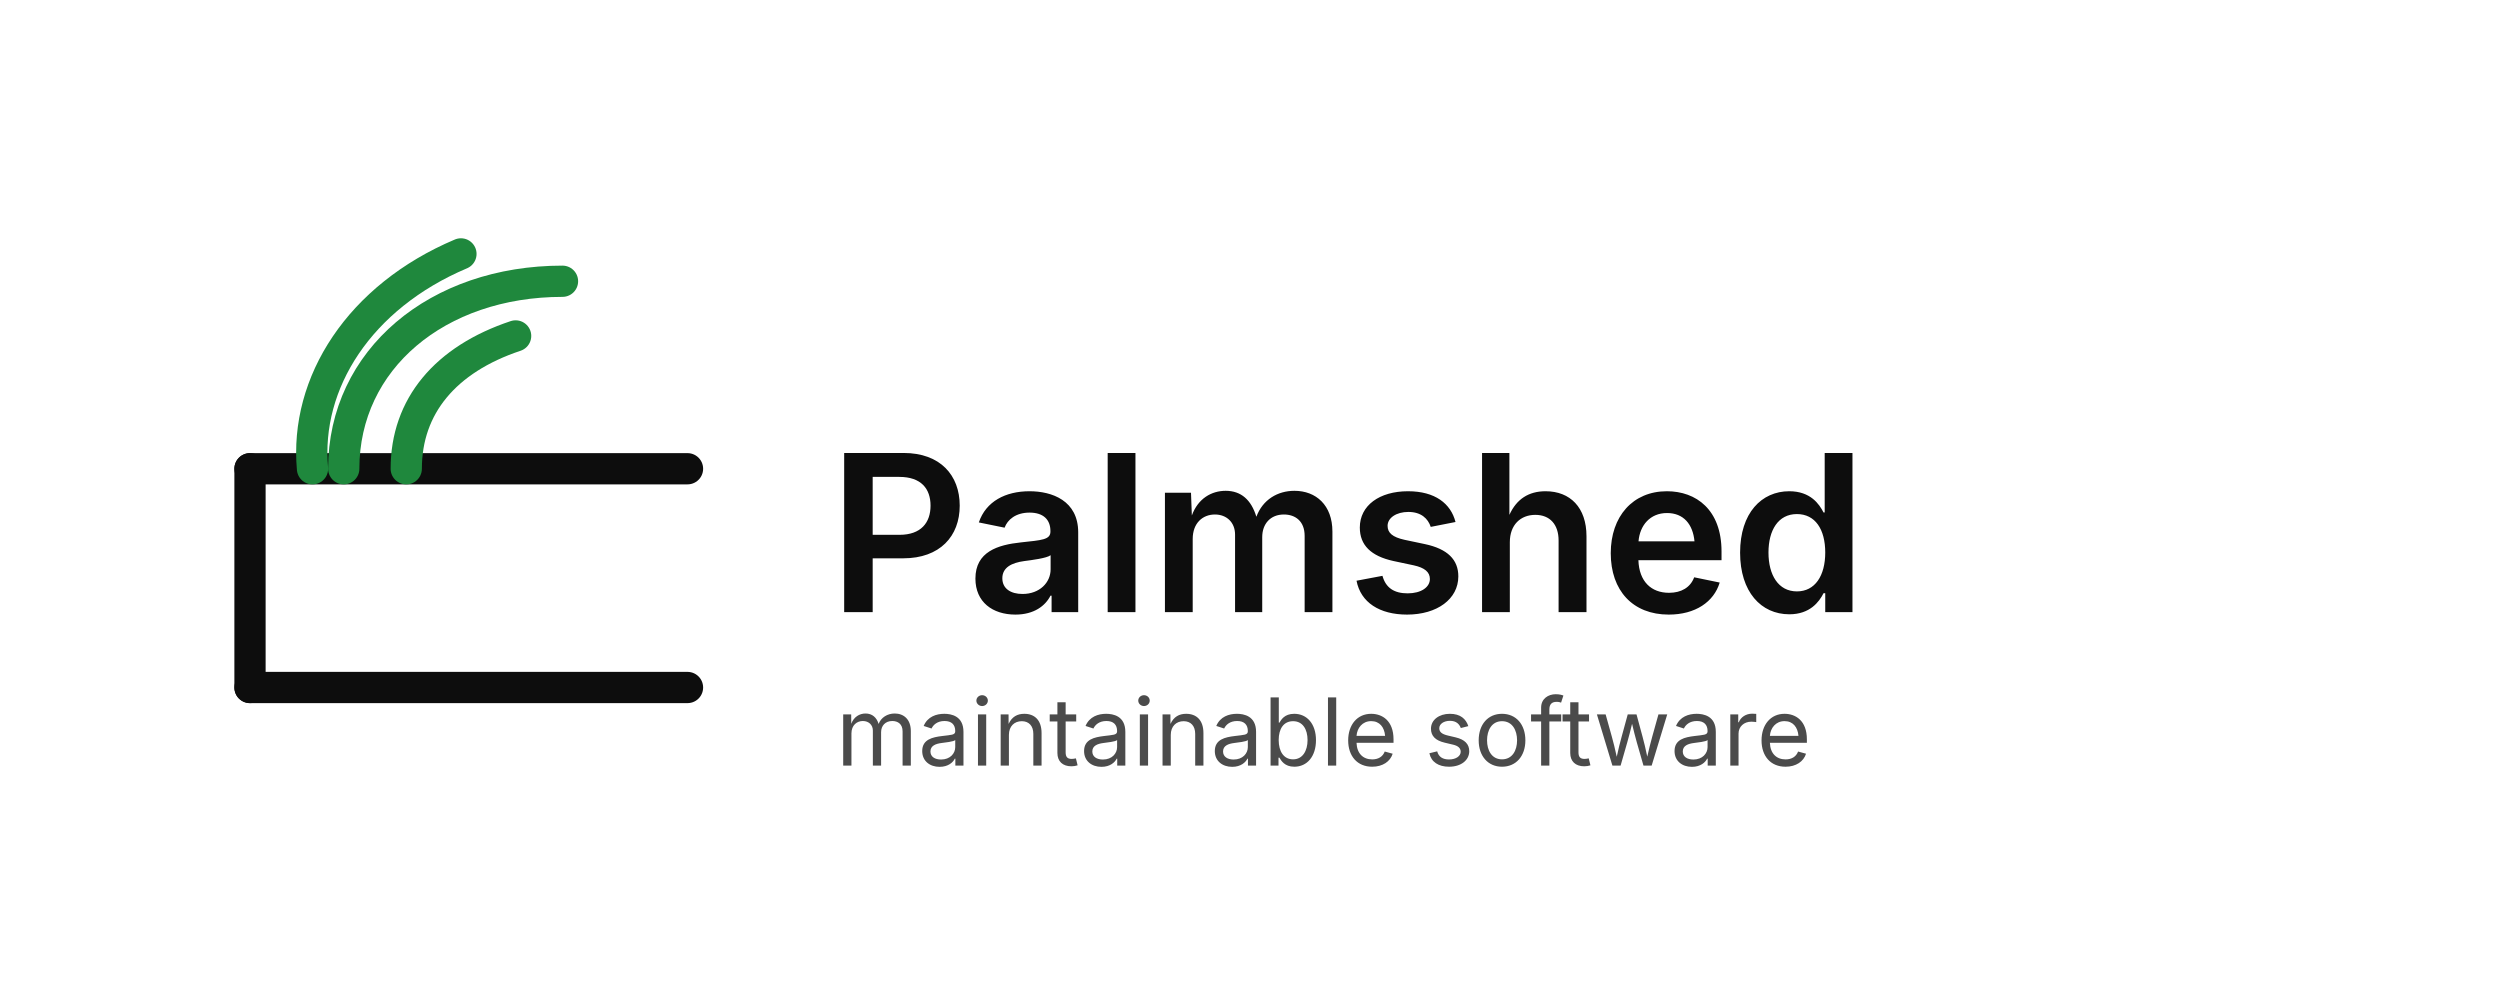
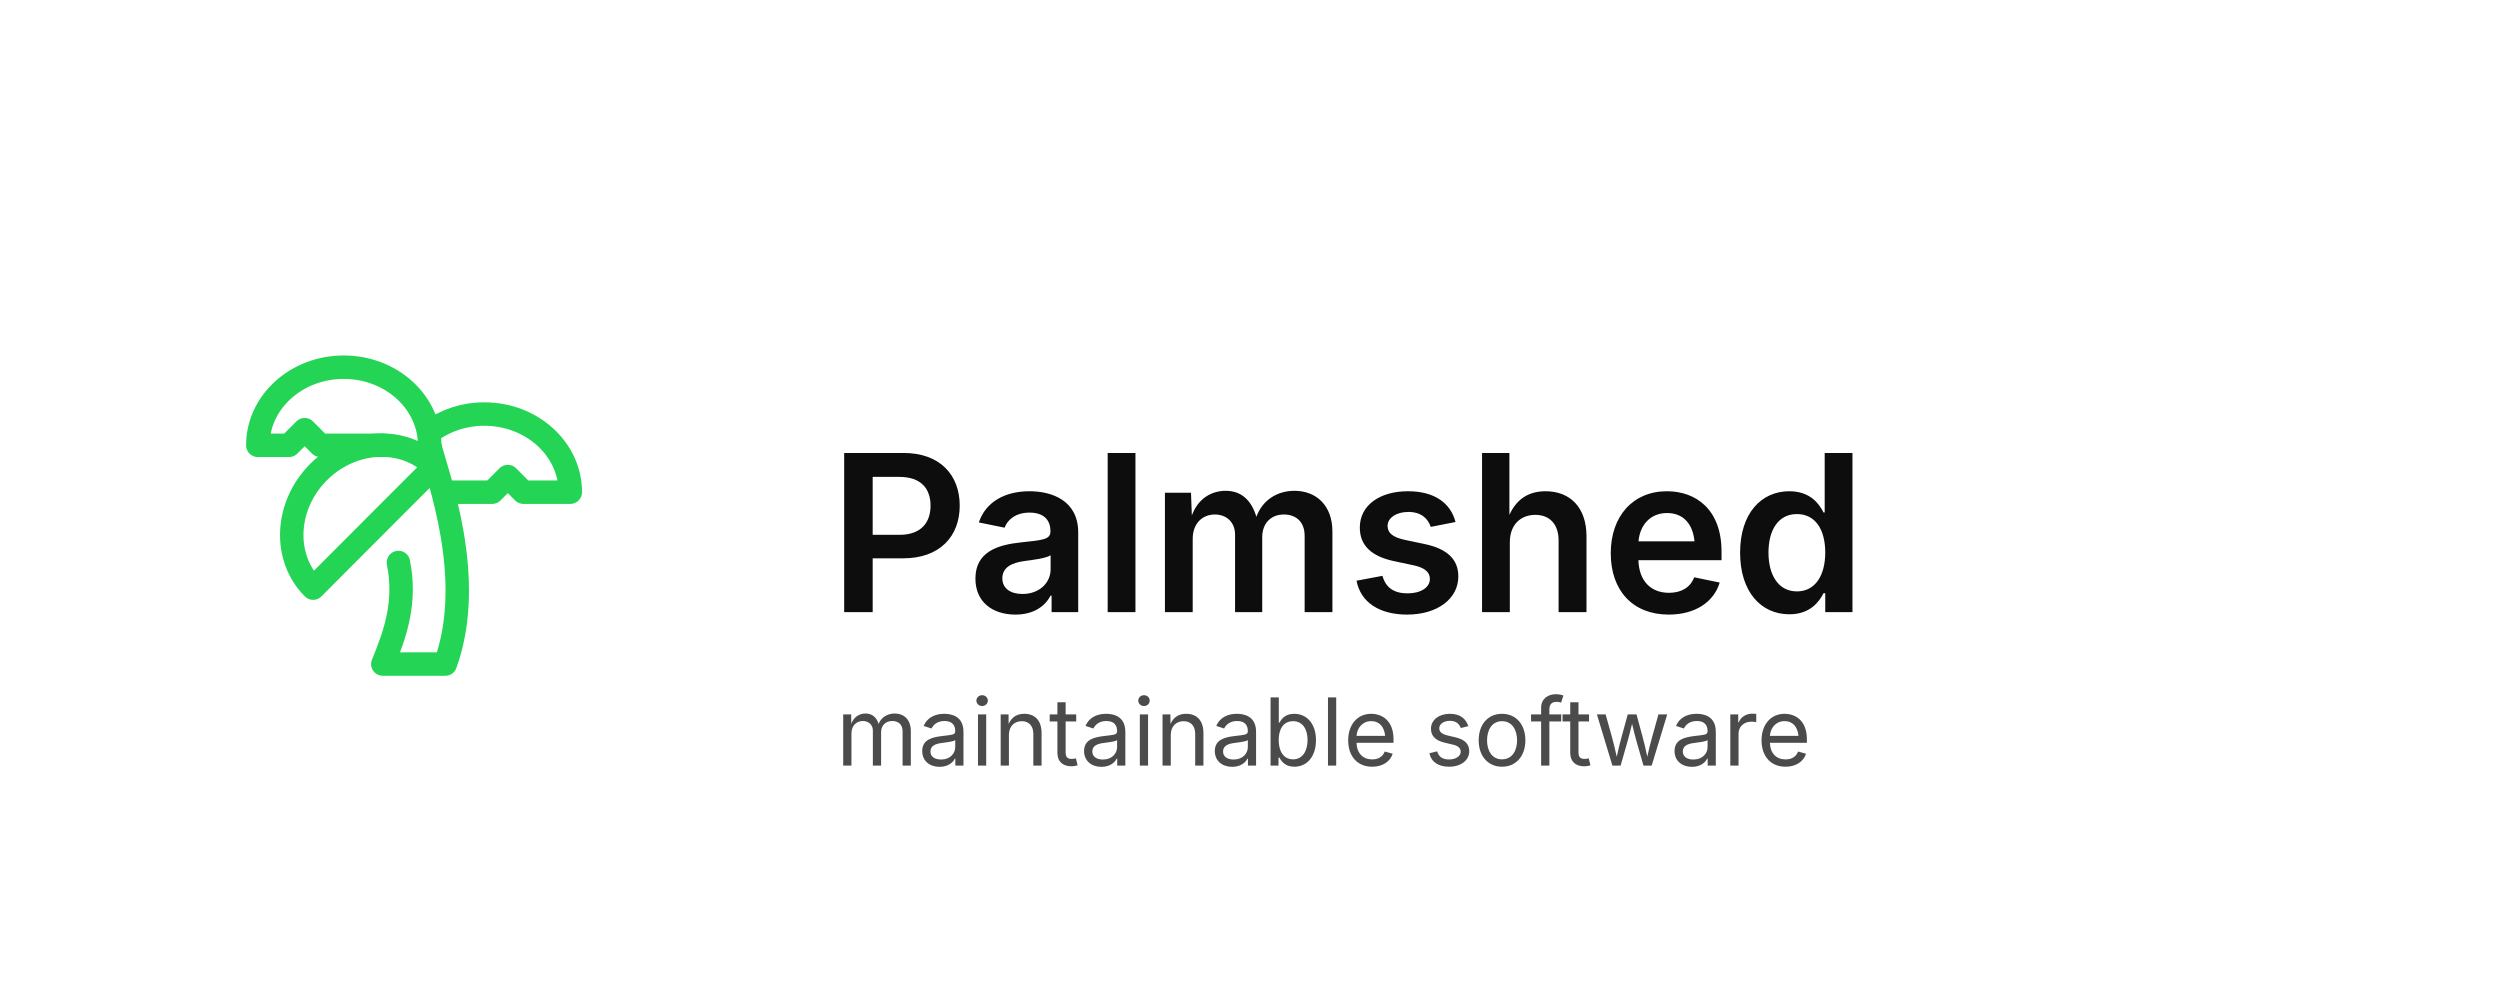
<svg xmlns="http://www.w3.org/2000/svg" width="640" height="256" viewBox="0 0 640 256" font-family="Inter, IBM Plex Sans, sans-serif">
  <rect width="640" height="256" fill="#ffffff" />
-   <g fill="none" stroke="#0d0d0d" stroke-width="8" stroke-linecap="round" stroke-linejoin="round">
-     <path d="M64 176V120" />
-     <path d="M64 176h112" />
-     <path d="M64 120h112" />
-   </g>
-   <g fill="none" stroke="#1f883d" stroke-width="8" stroke-linecap="round" stroke-linejoin="round">
-     <path d="M88 120C88 92 112 72 144 72" />
-     <path d="M104 120c0-16 10-28 28-34" />
-     <path d="M80 120c-2-22 12-44 38-55" />
+   <g transform="translate(58 82) scale(4)" fill="none" stroke="#24d455" stroke-width="1.5" stroke-linecap="round" stroke-linejoin="round">
+     <path d="M13 8c0-2.76-2.46-5-5.5-5S2 5.24 2 8h2l1-1 1 1h4" />
+     <path d="M13 7.14A5.82 5.82 0 0 1 16.5 6c3.04 0 5.5 2.24 5.5 5h-3l-1-1-1 1h-3" />
+     <path d="M5.89 9.71c-2.15 2.15-2.3 5.47-.35 7.43l4.24-4.25.7-.7.71-.71 2.12-2.12c-1.95-1.96-5.27-1.8-7.42.35" />
+     <path d="M11 15.5c.5 2.5-.17 4.5-1 6.5h4c2-5.5-.5-12-1-14" />
  </g>
  <text x="212" y="136" font-size="56" font-weight="600" fill="#0d0d0d" dominant-baseline="middle">Palmshed</text>
  <text x="214" y="196" font-size="24" fill="#4b4b4b">maintainable software</text>
</svg>
